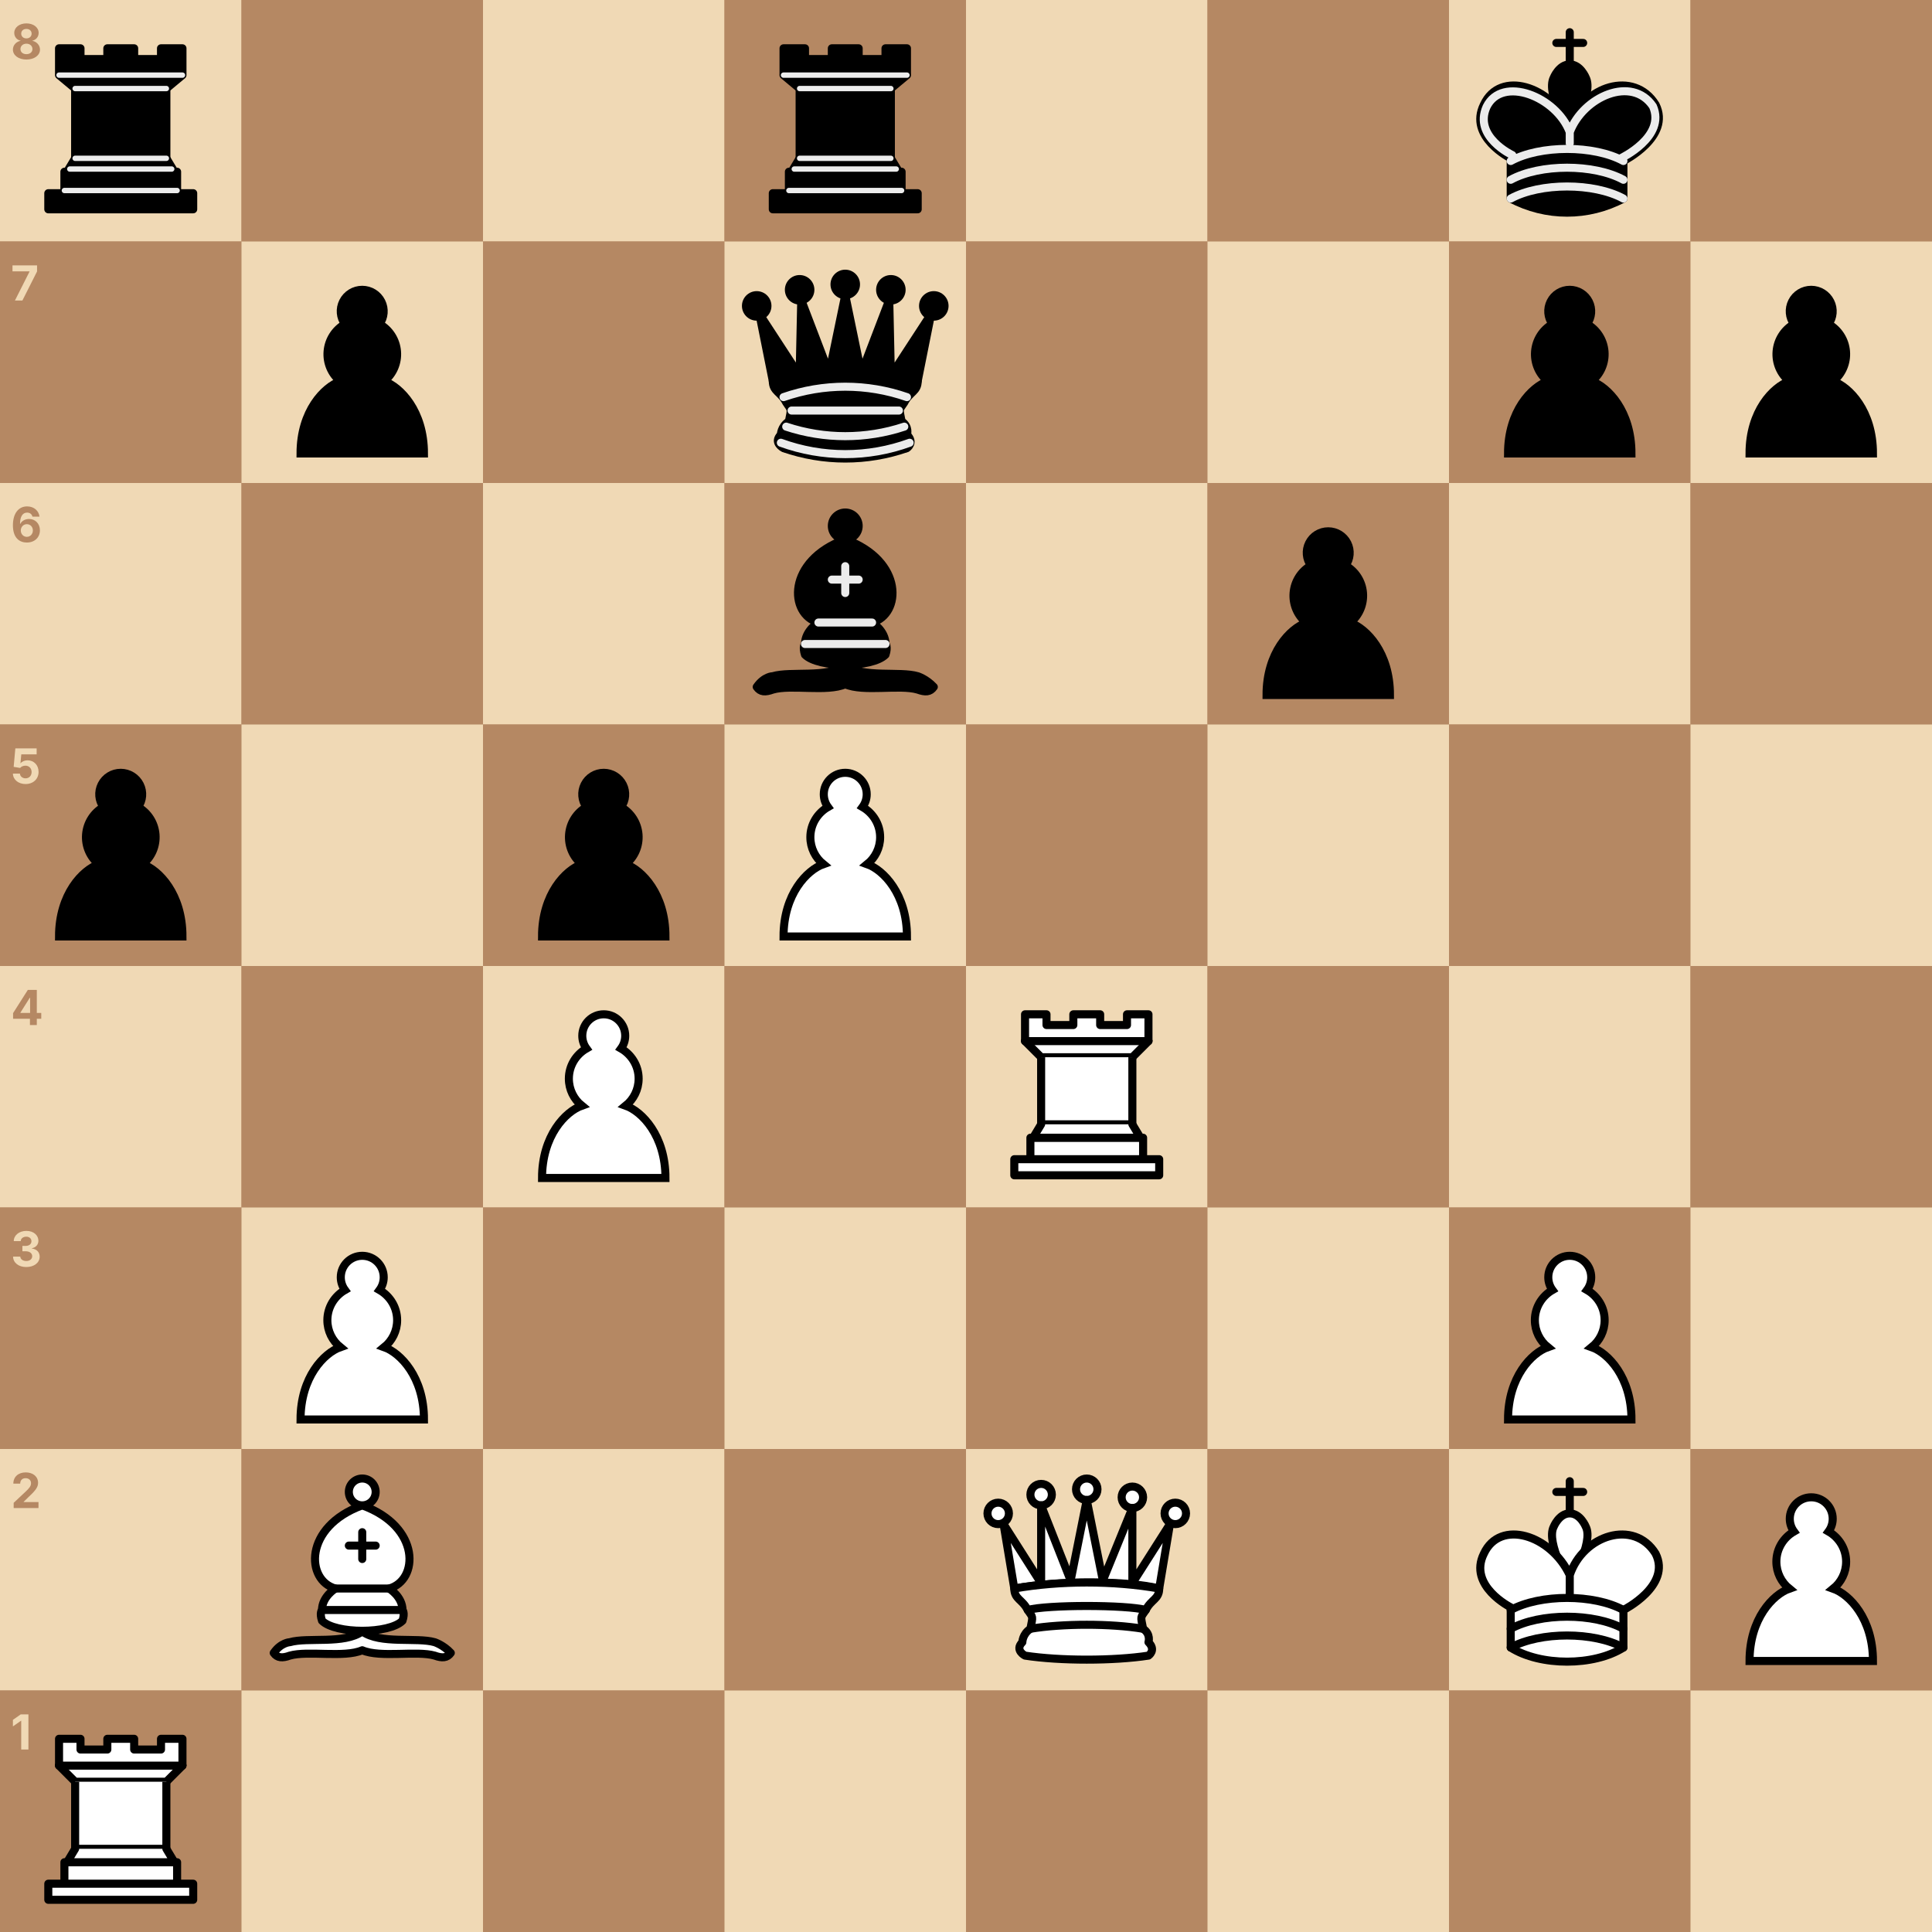
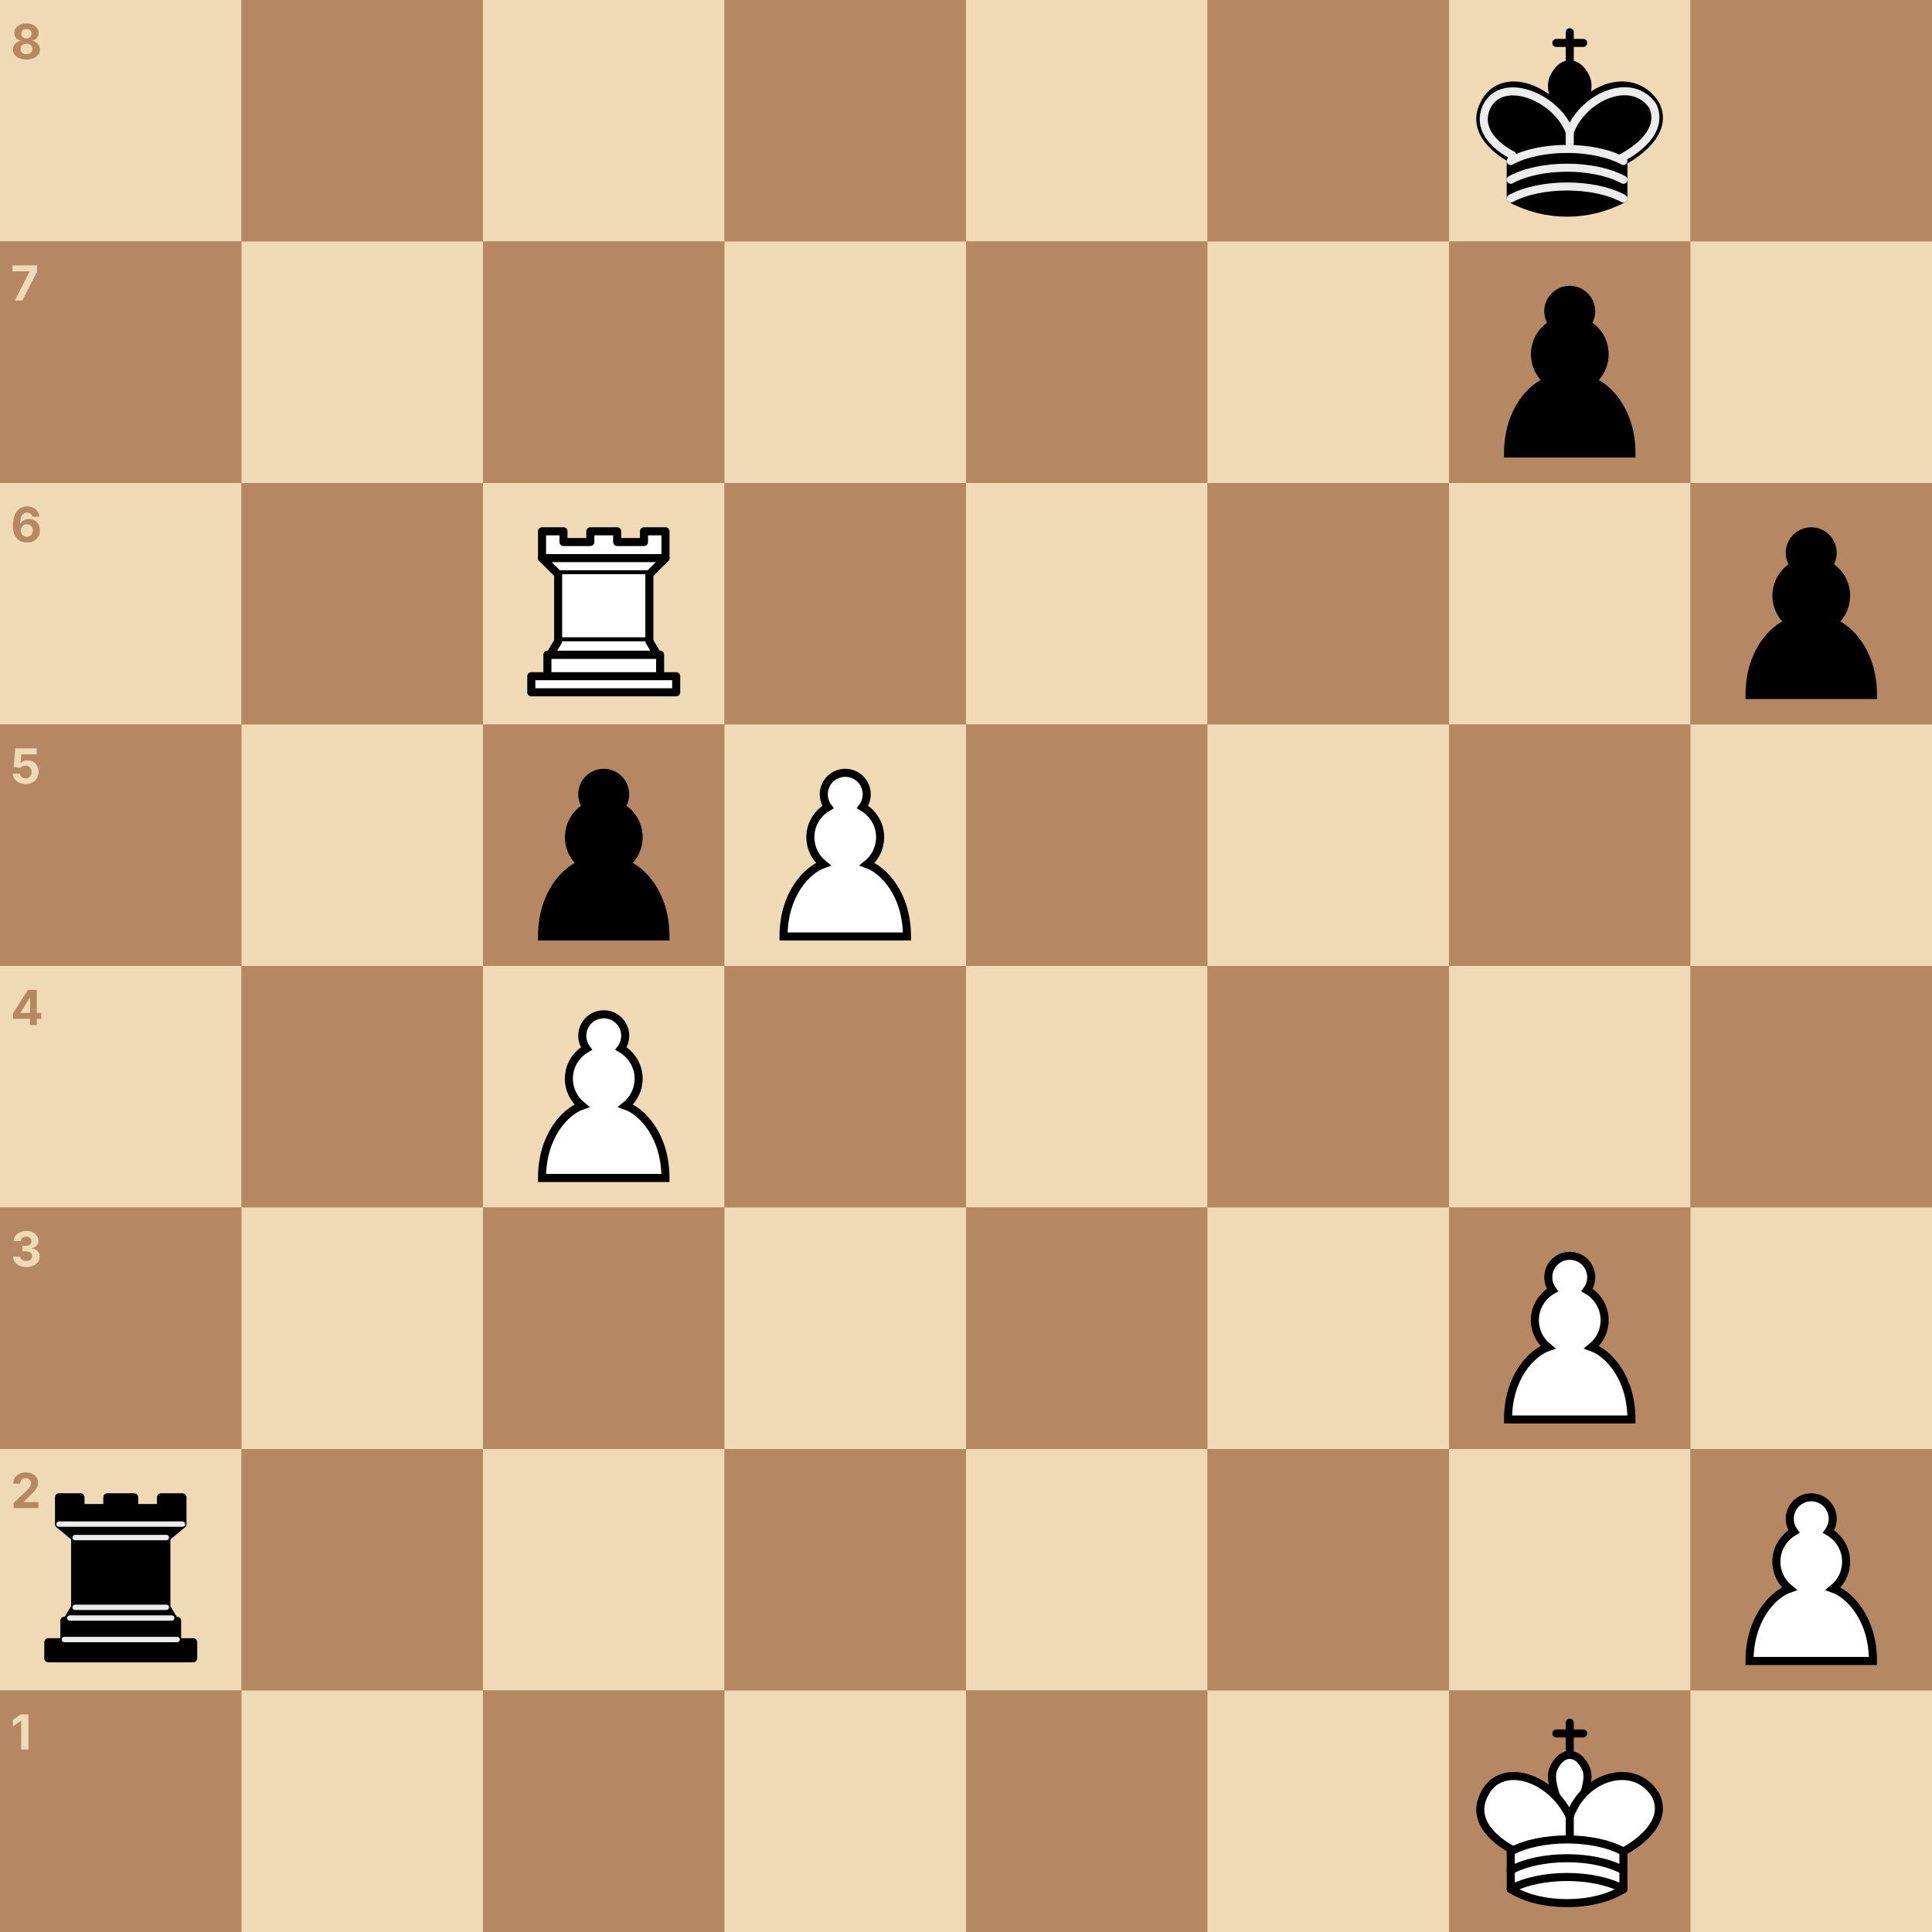
<svg xmlns="http://www.w3.org/2000/svg" viewBox="0 0 360 360" width="360" height="360">
  <rect width="360" height="360" rx="3" fill="#b58863" />
  <rect x="0" y="0" width="45" height="45" fill="#f0d9b5" />
  <rect x="45" y="0" width="45" height="45" fill="#b58863" />
  <rect x="90" y="0" width="45" height="45" fill="#f0d9b5" />
  <rect x="135" y="0" width="45" height="45" fill="#b58863" />
  <rect x="180" y="0" width="45" height="45" fill="#f0d9b5" />
  <rect x="225" y="0" width="45" height="45" fill="#b58863" />
  <rect x="270" y="0" width="45" height="45" fill="#f0d9b5" />
  <rect x="315" y="0" width="45" height="45" fill="#b58863" />
  <rect x="0" y="45" width="45" height="45" fill="#b58863" />
  <rect x="45" y="45" width="45" height="45" fill="#f0d9b5" />
  <rect x="90" y="45" width="45" height="45" fill="#b58863" />
  <rect x="135" y="45" width="45" height="45" fill="#f0d9b5" />
  <rect x="180" y="45" width="45" height="45" fill="#b58863" />
  <rect x="225" y="45" width="45" height="45" fill="#f0d9b5" />
  <rect x="270" y="45" width="45" height="45" fill="#b58863" />
  <rect x="315" y="45" width="45" height="45" fill="#f0d9b5" />
  <rect x="0" y="90" width="45" height="45" fill="#f0d9b5" />
  <rect x="45" y="90" width="45" height="45" fill="#b58863" />
  <rect x="90" y="90" width="45" height="45" fill="#f0d9b5" />
  <rect x="135" y="90" width="45" height="45" fill="#b58863" />
  <rect x="180" y="90" width="45" height="45" fill="#f0d9b5" />
  <rect x="225" y="90" width="45" height="45" fill="#b58863" />
  <rect x="270" y="90" width="45" height="45" fill="#f0d9b5" />
  <rect x="315" y="90" width="45" height="45" fill="#b58863" />
  <rect x="0" y="135" width="45" height="45" fill="#b58863" />
  <rect x="45" y="135" width="45" height="45" fill="#f0d9b5" />
  <rect x="90" y="135" width="45" height="45" fill="#b58863" />
  <rect x="135" y="135" width="45" height="45" fill="#f0d9b5" />
  <rect x="180" y="135" width="45" height="45" fill="#b58863" />
  <rect x="225" y="135" width="45" height="45" fill="#f0d9b5" />
  <rect x="270" y="135" width="45" height="45" fill="#b58863" />
  <rect x="315" y="135" width="45" height="45" fill="#f0d9b5" />
  <rect x="0" y="180" width="45" height="45" fill="#f0d9b5" />
  <rect x="45" y="180" width="45" height="45" fill="#b58863" />
  <rect x="90" y="180" width="45" height="45" fill="#f0d9b5" />
  <rect x="135" y="180" width="45" height="45" fill="#b58863" />
  <rect x="180" y="180" width="45" height="45" fill="#f0d9b5" />
  <rect x="225" y="180" width="45" height="45" fill="#b58863" />
  <rect x="270" y="180" width="45" height="45" fill="#f0d9b5" />
  <rect x="315" y="180" width="45" height="45" fill="#b58863" />
  <rect x="0" y="225" width="45" height="45" fill="#b58863" />
  <rect x="45" y="225" width="45" height="45" fill="#f0d9b5" />
  <rect x="90" y="225" width="45" height="45" fill="#b58863" />
  <rect x="135" y="225" width="45" height="45" fill="#f0d9b5" />
  <rect x="180" y="225" width="45" height="45" fill="#b58863" />
  <rect x="225" y="225" width="45" height="45" fill="#f0d9b5" />
  <rect x="270" y="225" width="45" height="45" fill="#b58863" />
  <rect x="315" y="225" width="45" height="45" fill="#f0d9b5" />
  <rect x="0" y="270" width="45" height="45" fill="#f0d9b5" />
  <rect x="45" y="270" width="45" height="45" fill="#b58863" />
  <rect x="90" y="270" width="45" height="45" fill="#f0d9b5" />
  <rect x="135" y="270" width="45" height="45" fill="#b58863" />
  <rect x="180" y="270" width="45" height="45" fill="#f0d9b5" />
  <rect x="225" y="270" width="45" height="45" fill="#b58863" />
  <rect x="270" y="270" width="45" height="45" fill="#f0d9b5" />
  <rect x="315" y="270" width="45" height="45" fill="#b58863" />
  <rect x="0" y="315" width="45" height="45" fill="#b58863" />
  <rect x="45" y="315" width="45" height="45" fill="#f0d9b5" />
  <rect x="90" y="315" width="45" height="45" fill="#b58863" />
  <rect x="135" y="315" width="45" height="45" fill="#f0d9b5" />
  <rect x="180" y="315" width="45" height="45" fill="#b58863" />
  <rect x="225" y="315" width="45" height="45" fill="#f0d9b5" />
  <rect x="270" y="315" width="45" height="45" fill="#b58863" />
  <rect x="315" y="315" width="45" height="45" fill="#f0d9b5" />
  <text x="2" y="11" font-size="9" font-weight="700" font-family="-apple-system,system-ui,sans-serif" fill="#b58863">8</text>
  <text x="43" y="358" font-size="9" font-weight="700" font-family="-apple-system,system-ui,sans-serif" text-anchor="end" fill="#b58863">a</text>
  <text x="2" y="56" font-size="9" font-weight="700" font-family="-apple-system,system-ui,sans-serif" fill="#f0d9b5">7</text>
  <text x="88" y="358" font-size="9" font-weight="700" font-family="-apple-system,system-ui,sans-serif" text-anchor="end" fill="#f0d9b5">b</text>
  <text x="2" y="101" font-size="9" font-weight="700" font-family="-apple-system,system-ui,sans-serif" fill="#b58863">6</text>
  <text x="133" y="358" font-size="9" font-weight="700" font-family="-apple-system,system-ui,sans-serif" text-anchor="end" fill="#b58863">c</text>
  <text x="2" y="146" font-size="9" font-weight="700" font-family="-apple-system,system-ui,sans-serif" fill="#f0d9b5">5</text>
  <text x="178" y="358" font-size="9" font-weight="700" font-family="-apple-system,system-ui,sans-serif" text-anchor="end" fill="#f0d9b5">d</text>
  <text x="2" y="191" font-size="9" font-weight="700" font-family="-apple-system,system-ui,sans-serif" fill="#b58863">4</text>
  <text x="223" y="358" font-size="9" font-weight="700" font-family="-apple-system,system-ui,sans-serif" text-anchor="end" fill="#b58863">e</text>
  <text x="2" y="236" font-size="9" font-weight="700" font-family="-apple-system,system-ui,sans-serif" fill="#f0d9b5">3</text>
  <text x="268" y="358" font-size="9" font-weight="700" font-family="-apple-system,system-ui,sans-serif" text-anchor="end" fill="#f0d9b5">f</text>
  <text x="2" y="281" font-size="9" font-weight="700" font-family="-apple-system,system-ui,sans-serif" fill="#b58863">2</text>
  <text x="313" y="358" font-size="9" font-weight="700" font-family="-apple-system,system-ui,sans-serif" text-anchor="end" fill="#b58863">g</text>
  <text x="2" y="326" font-size="9" font-weight="700" font-family="-apple-system,system-ui,sans-serif" fill="#f0d9b5">1</text>
  <text x="358" y="358" font-size="9" font-weight="700" font-family="-apple-system,system-ui,sans-serif" text-anchor="end" fill="#f0d9b5">h</text>
-   <g transform="translate(0,0)">
-     <g fill-rule="evenodd" stroke="#000" stroke-linecap="round" stroke-linejoin="round" stroke-width="1.5">
-       <path stroke-linecap="butt" d="M9 39h27v-3H9zm3.5-7 1.5-2.5h17l1.5 2.5zm-.5 4v-4h21v4z" />
-       <path stroke-linecap="butt" stroke-linejoin="miter" d="M14 29.5v-13h17v13z" />
-       <path stroke-linecap="butt" d="M14 16.5 11 14h23l-3 2.5zM11 14V9h4v2h5V9h5v2h5V9h4v5z" />
-       <path fill="none" stroke="#ececec" stroke-linejoin="miter" stroke-width="1" d="M12 35.5h21m-20-4h19m-18-2h17m-17-13h17M11 14h23" />
-     </g>
-   </g>
-   <g transform="translate(135,0)">
-     <g fill-rule="evenodd" stroke="#000" stroke-linecap="round" stroke-linejoin="round" stroke-width="1.5">
-       <path stroke-linecap="butt" d="M9 39h27v-3H9zm3.5-7 1.5-2.5h17l1.5 2.5zm-.5 4v-4h21v4z" />
-       <path stroke-linecap="butt" stroke-linejoin="miter" d="M14 29.5v-13h17v13z" />
-       <path stroke-linecap="butt" d="M14 16.5 11 14h23l-3 2.5zM11 14V9h4v2h5V9h5v2h5V9h4v5z" />
-       <path fill="none" stroke="#ececec" stroke-linejoin="miter" stroke-width="1" d="M12 35.5h21m-20-4h19m-18-2h17m-17-13h17M11 14h23" />
-     </g>
-   </g>
  <g transform="translate(270,0)">
    <g fill="none" fill-rule="evenodd" stroke="#000" stroke-linecap="round" stroke-linejoin="round" stroke-width="1.5">
      <path stroke-linejoin="miter" d="M22.5 11.6V6" />
      <path fill="#000" stroke-linecap="butt" stroke-linejoin="miter" d="M22.5 25s4.5-7.5 3-10.5c0 0-1-2.5-3-2.5s-3 2.5-3 2.5c-1.5 3 3 10.5 3 10.5" />
      <path fill="#000" d="M11.5 37a22.3 22.3 0 0 0 21 0v-7s9-4.5 6-10.5c-4-6.5-13.5-3.5-16 4V27v-3.5c-3.5-7.5-13-10.5-16-4-3 6 5 10 5 10z" />
      <path stroke-linejoin="miter" d="M20 8h5" />
      <path stroke="#ececec" d="M32 29.5s8.5-4 6-9.7C34.1 14 25 18 22.5 24.6v2.1-2.1C20 18 9.9 14 7 19.9c-2.5 5.6 4.8 9 4.8 9" />
      <path stroke="#ececec" d="M11.5 30c5.5-3 15.5-3 21 0m-21 3.5c5.5-3 15.5-3 21 0m-21 3.5c5.5-3 15.5-3 21 0" />
    </g>
  </g>
-   <g transform="translate(45,45)">
-     <path stroke="#000" stroke-linecap="round" stroke-width="1.5" d="M22.5 9a4 4 0 0 0-3.22 6.38 6.48 6.48 0 0 0-.87 10.65c-3 1.06-7.41 5.55-7.41 13.47h23c0-7.92-4.41-12.41-7.41-13.47a6.46 6.46 0 0 0-.87-10.65A4.01 4.01 0 0 0 22.5 9z" />
-   </g>
-   <g transform="translate(135,45)">
-     <g fill-rule="evenodd" stroke="#000" stroke-linecap="round" stroke-linejoin="round" stroke-width="1.5">
-       <g stroke="none">
-         <circle cx="6" cy="12" r="2.75" />
-         <circle cx="14" cy="9" r="2.75" />
-         <circle cx="22.5" cy="8" r="2.75" />
-         <circle cx="31" cy="9" r="2.75" />
-         <circle cx="39" cy="12" r="2.75" />
-       </g>
-       <path stroke-linecap="butt" d="M9 26c8.5-1.5 21-1.5 27 0l2.5-12.5L31 25l-.3-14.1-5.2 13.6-3-14.5-3 14.5-5.2-13.6L14 25 6.5 13.5z" />
-       <path stroke-linecap="butt" d="M9 26c0 2 1.5 2 2.5 4 1 1.5 1 1 .5 3.5-1.5 1-1.5 2.5-1.5 2.5-1.5 1.5.5 2.5.5 2.5 6.5 1 16.5 1 23 0 0 0 1.5-1 0-2.5 0 0 .5-1.5-1-2.5-.5-2.5-.5-2 .5-3.5 1-2 2.5-2 2.5-4-8.5-1.5-18.5-1.5-27 0z" />
-       <path fill="none" stroke-linecap="butt" d="M11 38.5a35 35 1 0 0 23 0" />
-       <path fill="none" stroke="#ececec" d="M11 29a35 35 1 0 1 23 0m-21.5 2.5h20m-21 3a35 35 1 0 0 22 0m-23 3a35 35 1 0 0 24 0" />
-     </g>
-   </g>
  <g transform="translate(270,45)">
    <path stroke="#000" stroke-linecap="round" stroke-width="1.5" d="M22.5 9a4 4 0 0 0-3.22 6.38 6.48 6.48 0 0 0-.87 10.65c-3 1.06-7.41 5.55-7.41 13.47h23c0-7.92-4.41-12.41-7.41-13.47a6.46 6.46 0 0 0-.87-10.65A4.01 4.01 0 0 0 22.5 9z" />
  </g>
-   <g transform="translate(315,45)">
-     <path stroke="#000" stroke-linecap="round" stroke-width="1.5" d="M22.5 9a4 4 0 0 0-3.22 6.38 6.48 6.48 0 0 0-.87 10.65c-3 1.06-7.41 5.55-7.41 13.47h23c0-7.92-4.41-12.41-7.41-13.47a6.46 6.46 0 0 0-.87-10.65A4.01 4.01 0 0 0 22.5 9z" />
-   </g>
-   <g transform="translate(135,90)">
-     <g fill="none" fill-rule="evenodd" stroke="#000" stroke-linecap="round" stroke-linejoin="round" stroke-width="1.5">
-       <g fill="#000" stroke-linecap="butt">
-         <path d="M9 36c3.4-1 10.1.4 13.5-2 3.4 2.4 10.1 1 13.5 2 0 0 1.6.5 3 2-.7 1-1.6 1-3 .5-3.4-1-10.1.5-13.5-1-3.4 1.5-10.1 0-13.5 1-1.4.5-2.3.5-3-.5 1.4-2 3-2 3-2z" />
-         <path d="M15 32c2.5 2.5 12.5 2.5 15 0 .5-1.5 0-2 0-2 0-2.5-2.5-4-2.5-4 5.5-1.5 6-11.5-5-15.5-11 4-10.5 14-5 15.5 0 0-2.5 1.5-2.5 4 0 0-.5.5 0 2z" />
-         <path d="M25 8a2.5 2.5 0 1 1-5 0 2.5 2.5 0 1 1 5 0z" />
-       </g>
-       <path stroke="#ececec" stroke-linejoin="miter" d="M17.5 26h10M15 30h15m-7.5-14.5v5M20 18h5" />
+   <g transform="translate(90,90)">
+     <g fill="#fff" fill-rule="evenodd" stroke="#000" stroke-linecap="round" stroke-linejoin="round" stroke-width="1.5">
+       <path stroke-linecap="butt" d="M9 39h27v-3H9zm3-3v-4h21v4zm-1-22V9h4v2h5V9h5v2h5V9h4v5" />
+       <path d="m34 14-3 3H14l-3-3" />
+       <path stroke-linecap="butt" stroke-linejoin="miter" d="M31 17v12.5H14V17" />
+       <path d="m31 29.5 1.5 2.5h-20l1.5-2.5" />
+       <path fill="none" stroke-linejoin="miter" d="M11 14h23" />
    </g>
  </g>
-   <g transform="translate(225,90)">
-     <path stroke="#000" stroke-linecap="round" stroke-width="1.5" d="M22.5 9a4 4 0 0 0-3.22 6.38 6.48 6.48 0 0 0-.87 10.65c-3 1.06-7.41 5.55-7.41 13.47h23c0-7.92-4.41-12.41-7.41-13.47a6.46 6.46 0 0 0-.87-10.65A4.01 4.01 0 0 0 22.5 9z" />
-   </g>
-   <g transform="translate(0,135)">
+   <g transform="translate(315,90)">
    <path stroke="#000" stroke-linecap="round" stroke-width="1.5" d="M22.5 9a4 4 0 0 0-3.22 6.38 6.48 6.48 0 0 0-.87 10.65c-3 1.06-7.41 5.55-7.41 13.47h23c0-7.92-4.41-12.41-7.41-13.47a6.46 6.46 0 0 0-.87-10.65A4.01 4.01 0 0 0 22.5 9z" />
  </g>
  <g transform="translate(90,135)">
    <path stroke="#000" stroke-linecap="round" stroke-width="1.5" d="M22.5 9a4 4 0 0 0-3.22 6.38 6.48 6.48 0 0 0-.87 10.65c-3 1.06-7.41 5.55-7.41 13.47h23c0-7.92-4.41-12.41-7.41-13.47a6.46 6.46 0 0 0-.87-10.65A4.01 4.01 0 0 0 22.5 9z" />
  </g>
  <g transform="translate(135,135)">
    <path fill="#fff" stroke="#000" stroke-linecap="round" stroke-width="1.5" d="M22.5 9c-2.21 0-4 1.79-4 4 0 .89.29 1.71.78 2.38C17.33 16.5 16 18.59 16 21c0 2.03.94 3.84 2.41 5.03-3 1.06-7.41 5.55-7.41 13.47h23c0-7.92-4.41-12.41-7.41-13.47 1.47-1.19 2.41-3 2.41-5.03 0-2.41-1.33-4.5-3.28-5.62.49-.67.78-1.49.78-2.38 0-2.21-1.79-4-4-4z" />
  </g>
  <g transform="translate(90,180)">
    <path fill="#fff" stroke="#000" stroke-linecap="round" stroke-width="1.5" d="M22.5 9c-2.21 0-4 1.79-4 4 0 .89.29 1.71.78 2.38C17.33 16.5 16 18.59 16 21c0 2.03.94 3.84 2.41 5.03-3 1.06-7.41 5.55-7.41 13.47h23c0-7.92-4.41-12.41-7.41-13.47 1.47-1.19 2.41-3 2.41-5.03 0-2.41-1.33-4.5-3.28-5.62.49-.67.78-1.49.78-2.38 0-2.21-1.79-4-4-4z" />
  </g>
-   <g transform="translate(180,180)">
-     <g fill="#fff" fill-rule="evenodd" stroke="#000" stroke-linecap="round" stroke-linejoin="round" stroke-width="1.5">
-       <path stroke-linecap="butt" d="M9 39h27v-3H9zm3-3v-4h21v4zm-1-22V9h4v2h5V9h5v2h5V9h4v5" />
-       <path d="m34 14-3 3H14l-3-3" />
-       <path stroke-linecap="butt" stroke-linejoin="miter" d="M31 17v12.5H14V17" />
-       <path d="m31 29.5 1.5 2.5h-20l1.5-2.5" />
-       <path fill="none" stroke-linejoin="miter" d="M11 14h23" />
-     </g>
-   </g>
-   <g transform="translate(45,225)">
-     <path fill="#fff" stroke="#000" stroke-linecap="round" stroke-width="1.5" d="M22.5 9c-2.21 0-4 1.79-4 4 0 .89.29 1.71.78 2.38C17.33 16.5 16 18.59 16 21c0 2.03.94 3.84 2.41 5.03-3 1.06-7.41 5.55-7.41 13.47h23c0-7.92-4.41-12.41-7.41-13.47 1.47-1.19 2.41-3 2.41-5.03 0-2.41-1.33-4.5-3.28-5.62.49-.67.78-1.49.78-2.38 0-2.21-1.79-4-4-4z" />
-   </g>
  <g transform="translate(270,225)">
    <path fill="#fff" stroke="#000" stroke-linecap="round" stroke-width="1.5" d="M22.5 9c-2.21 0-4 1.79-4 4 0 .89.29 1.71.78 2.38C17.33 16.5 16 18.59 16 21c0 2.03.94 3.84 2.41 5.03-3 1.06-7.41 5.55-7.41 13.47h23c0-7.92-4.41-12.41-7.41-13.47 1.47-1.19 2.41-3 2.41-5.03 0-2.41-1.33-4.5-3.28-5.62.49-.67.78-1.49.78-2.38 0-2.21-1.79-4-4-4z" />
  </g>
-   <g transform="translate(45,270)">
-     <g fill="none" fill-rule="evenodd" stroke="#000" stroke-linecap="round" stroke-linejoin="round" stroke-width="1.5">
-       <g fill="#fff" stroke-linecap="butt">
-         <path d="M9 36c3.39-.97 10.11.43 13.5-2 3.39 2.43 10.11 1.03 13.5 2 0 0 1.65.54 3 2-.68.97-1.65.99-3 .5-3.39-.97-10.11.46-13.5-1-3.39 1.46-10.11.03-13.5 1-1.35.49-2.32.47-3-.5 1.35-1.94 3-2 3-2z" />
-         <path d="M15 32c2.5 2.5 12.5 2.5 15 0 .5-1.5 0-2 0-2 0-2.5-2.5-4-2.5-4 5.5-1.5 6-11.5-5-15.5-11 4-10.5 14-5 15.5 0 0-2.5 1.5-2.5 4 0 0-.5.5 0 2z" />
-         <path d="M25 8a2.5 2.5 0 1 1-5 0 2.5 2.5 0 1 1 5 0z" />
-       </g>
-       <path stroke-linejoin="miter" d="M17.5 26h10M15 30h15m-7.5-14.5v5M20 18h5" />
+   <g transform="translate(0,270)">
+     <g fill-rule="evenodd" stroke="#000" stroke-linecap="round" stroke-linejoin="round" stroke-width="1.5">
+       <path stroke-linecap="butt" d="M9 39h27v-3H9zm3.5-7 1.5-2.5h17l1.5 2.5zm-.5 4v-4h21v4z" />
+       <path stroke-linecap="butt" stroke-linejoin="miter" d="M14 29.5v-13h17v13z" />
+       <path stroke-linecap="butt" d="M14 16.5 11 14h23l-3 2.5zM11 14V9h4v2h5V9h5v2h5V9h4v5z" />
+       <path fill="none" stroke="#ececec" stroke-linejoin="miter" stroke-width="1" d="M12 35.5h21m-20-4h19m-18-2h17m-17-13h17M11 14h23" />
    </g>
  </g>
-   <g transform="translate(180,270)">
-     <g fill="#fff" fill-rule="evenodd" stroke="#000" stroke-linecap="round" stroke-linejoin="round" stroke-width="1.5">
-       <path d="M8 12a2 2 0 1 1-4 0 2 2 0 1 1 4 0m16.5-4.5a2 2 0 1 1-4 0 2 2 0 1 1 4 0M41 12a2 2 0 1 1-4 0 2 2 0 1 1 4 0M16 8.5a2 2 0 1 1-4 0 2 2 0 1 1 4 0M33 9a2 2 0 1 1-4 0 2 2 0 1 1 4 0" />
-       <path stroke-linecap="butt" d="M9 26c8.5-1.5 21-1.5 27 0l2-12-7 11V11l-5.5 13.5-3-15-3 15-5.5-14V25L7 14z" />
-       <path stroke-linecap="butt" d="M9 26c0 2 1.5 2 2.5 4 1 1.5 1 1 .5 3.5-1.5 1-1.5 2.5-1.5 2.5-1.5 1.5.5 2.5.5 2.5 6.5 1 16.5 1 23 0 0 0 1.5-1 0-2.5 0 0 .5-1.5-1-2.5-.5-2.5-.5-2 .5-3.5 1-2 2.5-2 2.5-4-8.5-1.5-18.5-1.5-27 0z" />
-       <path fill="none" d="M11.5 30c3.5-1 18.5-1 22 0M12 33.5c6-1 15-1 21 0" />
-     </g>
+   <g transform="translate(315,270)">
+     <path fill="#fff" stroke="#000" stroke-linecap="round" stroke-width="1.5" d="M22.5 9c-2.21 0-4 1.79-4 4 0 .89.29 1.71.78 2.38C17.33 16.5 16 18.59 16 21c0 2.03.94 3.84 2.41 5.03-3 1.06-7.41 5.55-7.41 13.47h23c0-7.92-4.41-12.41-7.41-13.47 1.47-1.19 2.41-3 2.41-5.03 0-2.41-1.33-4.5-3.28-5.62.49-.67.78-1.49.78-2.38 0-2.21-1.79-4-4-4z" />
  </g>
-   <g transform="translate(270,270)">
+   <g transform="translate(270,315)">
    <g fill="none" fill-rule="evenodd" stroke="#000" stroke-linecap="round" stroke-linejoin="round" stroke-width="1.5">
      <path stroke-linejoin="miter" d="M22.5 11.63V6M20 8h5" />
      <path fill="#fff" stroke-linecap="butt" stroke-linejoin="miter" d="M22.5 25s4.5-7.5 3-10.5c0 0-1-2.5-3-2.5s-3 2.5-3 2.5c-1.5 3 3 10.5 3 10.5" />
      <path fill="#fff" d="M11.5 37c5.5 3.5 15.5 3.5 21 0v-7s9-4.5 6-10.5c-4-6.5-13.5-3.5-16 4V27v-3.5c-3.5-7.5-13-10.5-16-4-3 6 5 10 5 10z" />
      <path d="M11.5 30c5.5-3 15.5-3 21 0m-21 3.5c5.5-3 15.5-3 21 0m-21 3.5c5.5-3 15.5-3 21 0" />
    </g>
  </g>
-   <g transform="translate(315,270)">
-     <path fill="#fff" stroke="#000" stroke-linecap="round" stroke-width="1.5" d="M22.5 9c-2.21 0-4 1.79-4 4 0 .89.29 1.71.78 2.38C17.33 16.5 16 18.59 16 21c0 2.03.94 3.84 2.41 5.03-3 1.06-7.41 5.55-7.41 13.47h23c0-7.92-4.41-12.41-7.41-13.47 1.47-1.19 2.41-3 2.41-5.03 0-2.41-1.33-4.5-3.28-5.62.49-.67.78-1.49.78-2.38 0-2.21-1.79-4-4-4z" />
-   </g>
-   <g transform="translate(0,315)">
-     <g fill="#fff" fill-rule="evenodd" stroke="#000" stroke-linecap="round" stroke-linejoin="round" stroke-width="1.5">
-       <path stroke-linecap="butt" d="M9 39h27v-3H9zm3-3v-4h21v4zm-1-22V9h4v2h5V9h5v2h5V9h4v5" />
-       <path d="m34 14-3 3H14l-3-3" />
-       <path stroke-linecap="butt" stroke-linejoin="miter" d="M31 17v12.5H14V17" />
-       <path d="m31 29.5 1.5 2.5h-20l1.5-2.5" />
-       <path fill="none" stroke-linejoin="miter" d="M11 14h23" />
-     </g>
-   </g>
</svg>
